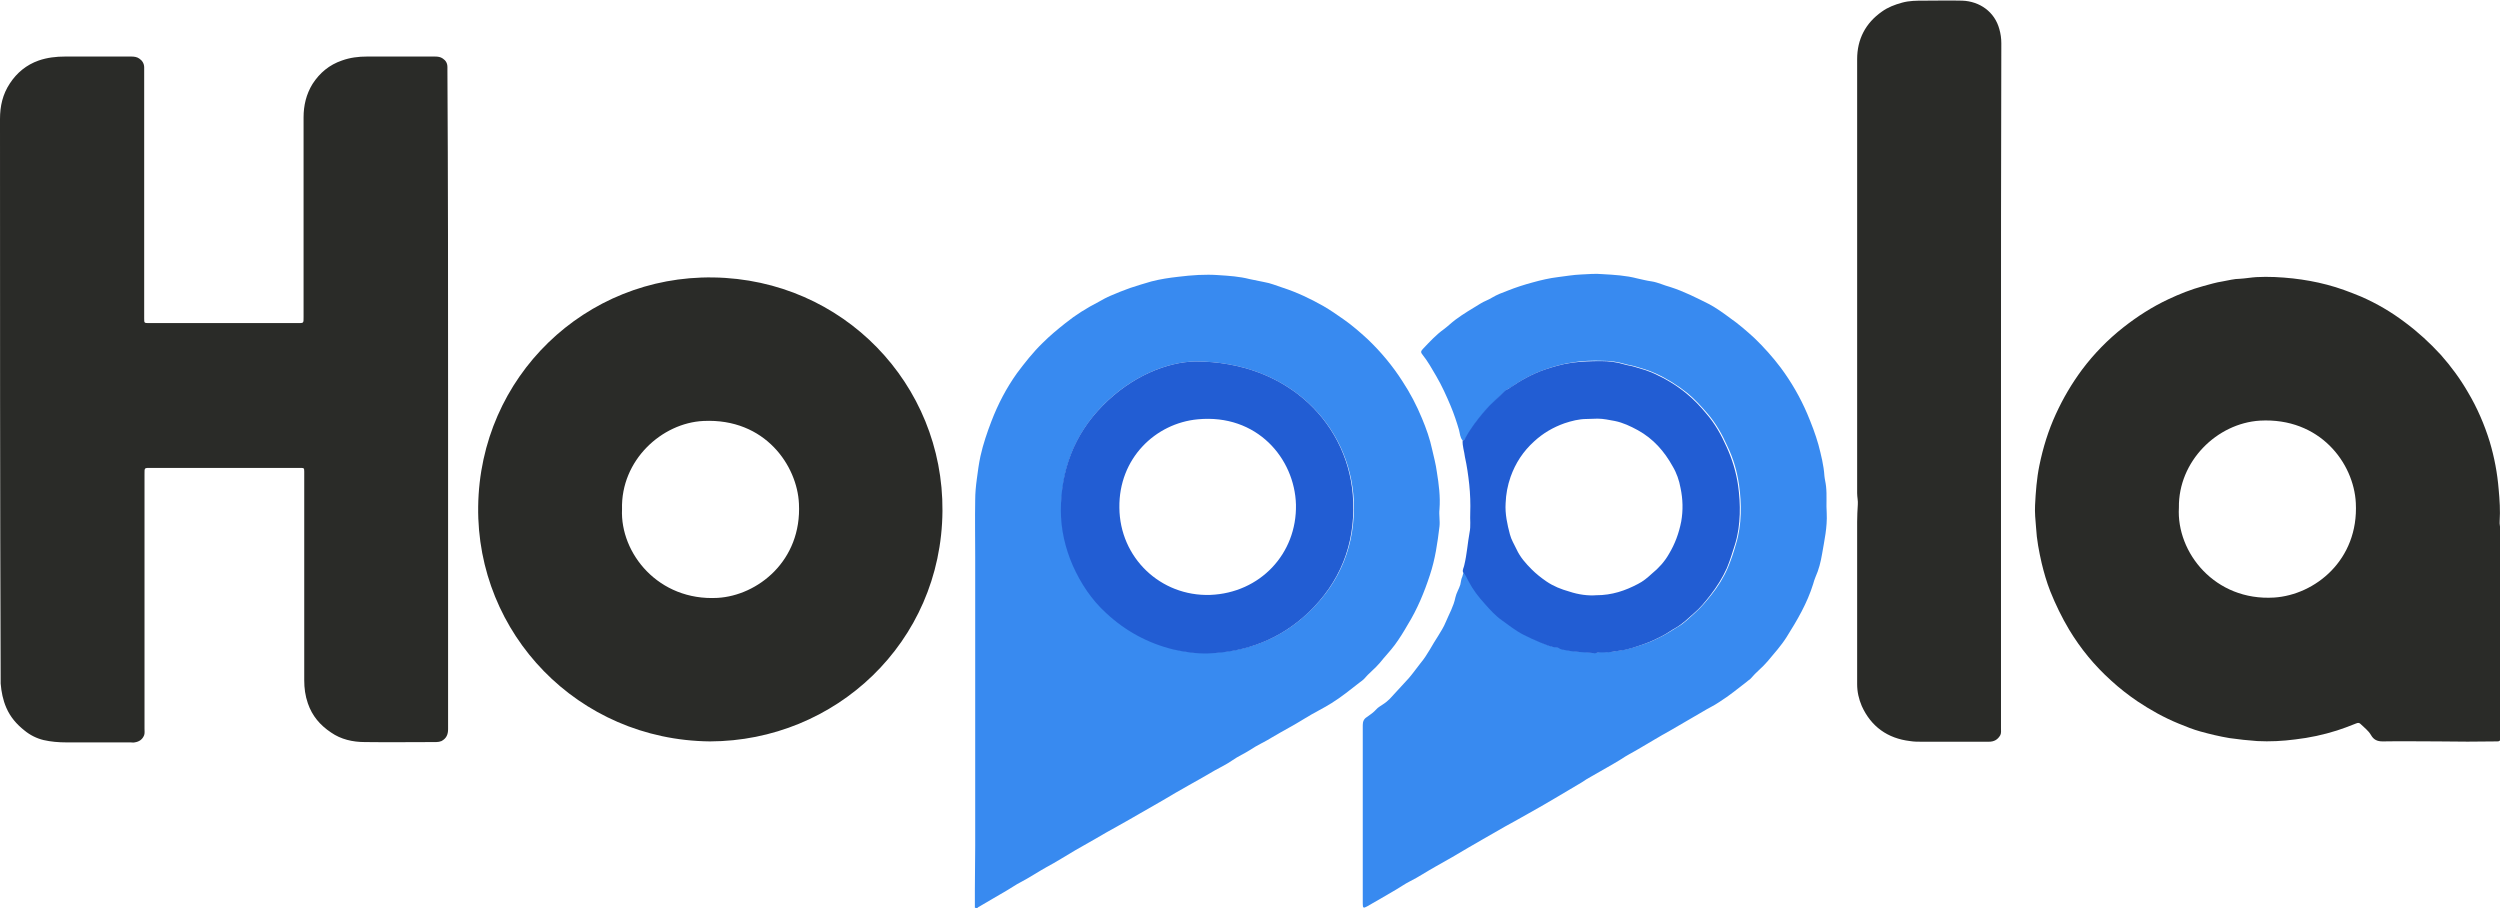
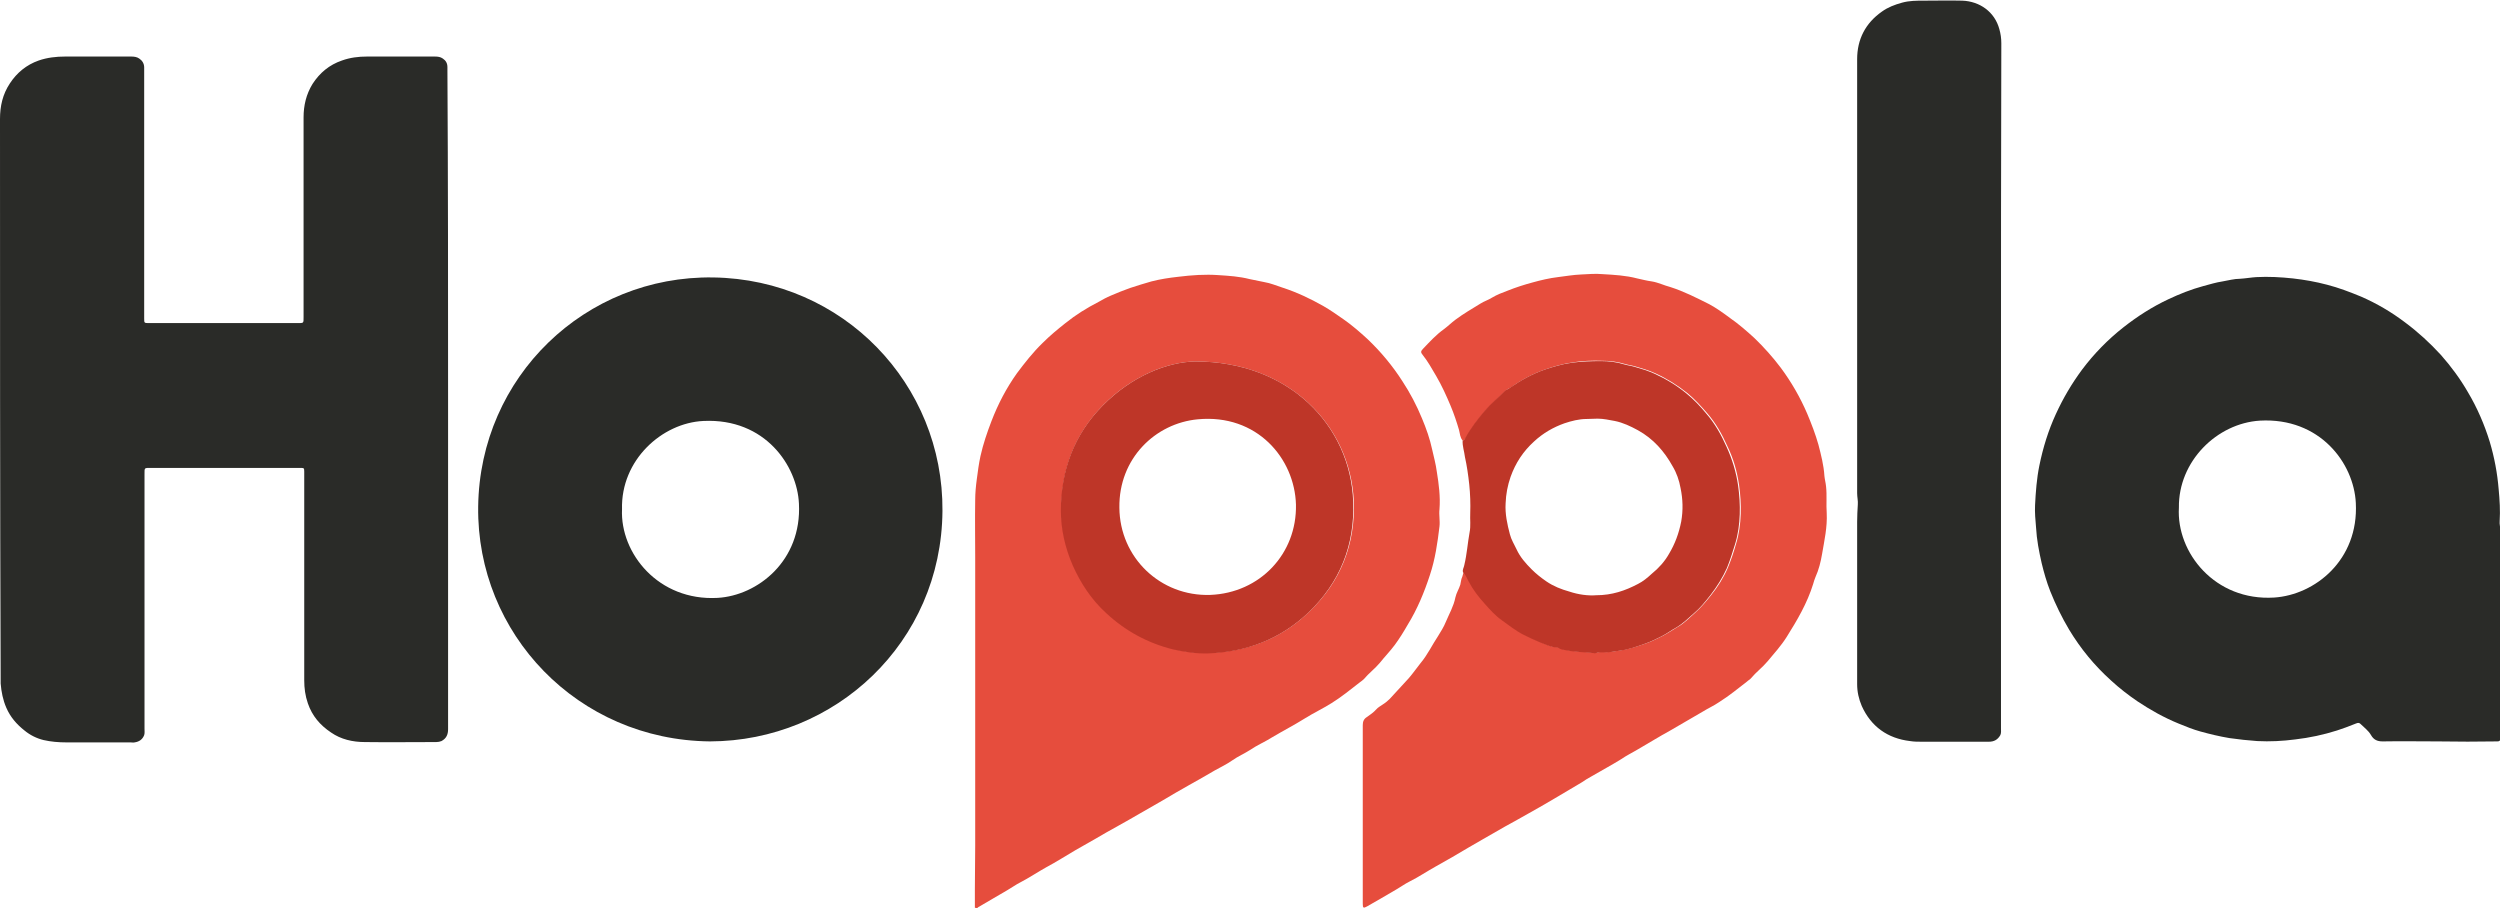
<svg xmlns="http://www.w3.org/2000/svg" version="1.1" id="Layer_2_00000168812582402984552350000005909834527639658628_" x="0px" y="0px" viewBox="0 0 756 274.6" style="enable-background:new 0 0 756 274.6;" xml:space="preserve">
  <style type="text/css">
	.st0{fill:#2A2B28;}
- 	.st1{fill:#388AF0;}
- 	.st2{fill:#225DD3;}
+ 	.st1{fill:#e64d3d;}
+ 	.st2{fill:#be3628;}
</style>
  <g id="Layer_2-2">
    <g>
      <path class="st0" d="M135.5,120.8c0,33.2,0,66.4,0,99.7c0,1.6-0.5,2.8-2,3.6c-0.5,0.2-1,0.3-1.6,0.3c-7.2,0-14.4,0.1-21.6,0    c-3.6,0-7.2-0.8-10.2-2.9c-3.3-2.2-5.7-5-7-8.8c-0.8-2.3-1.1-4.6-1.1-7c0-20.8,0-41.6,0-62.4c0-0.2,0-0.5,0-0.7    c0-1.1-0.1-1.1-1.2-1.1c-0.2,0-0.5,0-0.7,0c-14.8,0-29.6,0-44.5,0c-2,0-1.9-0.1-1.9,1.9c0,25.7,0,51.3,0,77c0,0.6,0.1,1.3-0.1,1.9    c-0.5,1.3-1.5,2-2.9,2.2c-0.4,0.1-0.8,0-1.2,0c-6.5,0-13,0-19.4,0c-2.4,0-4.7-0.2-6.9-0.7c-2.1-0.5-4.1-1.5-5.8-2.9    c-2.4-1.9-4.3-4.1-5.5-6.9c-1-2.3-1.5-4.8-1.7-7.3c0-0.4,0-0.8,0-1.2C0,148.9,0,92.4,0,36c0-3.9,0.8-7.5,3-10.8    c2.1-3.2,5-5.6,8.7-6.9c2.6-0.9,5.3-1.2,8-1.2c6.7,0,13.4,0,20,0c0.8,0,1.7,0.1,2.4,0.6c0.9,0.6,1.5,1.5,1.5,2.7c0,0.3,0,0.7,0,1    c0,24.8,0,49.7,0,74.5c0,0.2,0,0.3,0,0.4c0,1.4,0,1.4,1.5,1.4c9,0,18,0,27,0c5.9,0,11.9,0,17.8,0c2,0,1.9,0.1,1.9-1.9    c0-20.1,0-40.2,0-60.3c0-3.6,0.8-7,2.7-10.1c2.2-3.4,5.1-5.8,8.9-7.1c2.5-0.9,5-1.2,7.6-1.2c6.8,0,13.7,0,20.5,0    c0.9,0,1.7,0.1,2.4,0.6c0.9,0.6,1.4,1.4,1.4,2.6c0,0.3,0,0.7,0,1C135.5,54.4,135.5,87.6,135.5,120.8L135.5,120.8z" />
      <path class="st0" d="M737.3,224.2c-5.6,0-11.2-0.1-16.8,0c-1.6,0-2.7-0.5-3.5-1.9c-0.8-1.4-2.1-2.3-3.2-3.4    c-0.6-0.6-1.3-0.1-1.9,0.1c-1.7,0.7-3.4,1.3-5.2,1.9c-4.1,1.3-8.3,2.2-12.6,2.7c-3.8,0.5-7.7,0.7-11.5,0.5    c-2.8-0.2-5.6-0.5-8.4-0.9c-3-0.5-5.9-1.2-8.8-2c-2.2-0.6-4.4-1.5-6.6-2.4c-4.4-1.8-8.5-4.1-12.4-6.7c-2.8-1.9-5.5-4-8-6.3    c-5-4.5-9.2-9.6-12.7-15.4c-2.2-3.7-4.1-7.6-5.7-11.6c-1.1-2.8-1.9-5.6-2.6-8.5c-0.8-3.5-1.5-7.1-1.7-10.8    c-0.2-2.2-0.4-4.5-0.3-6.7c0.2-4,0.5-8.1,1.3-12c1.1-5.4,2.7-10.6,5-15.6c2.2-4.8,4.8-9.2,7.9-13.4c3.6-4.8,7.8-9.1,12.5-12.8    c4.2-3.3,8.7-6.2,13.6-8.5c3.4-1.6,6.9-3,10.6-4c1.9-0.5,3.8-1.1,5.8-1.4c1.8-0.3,3.5-0.8,5.3-0.8c1.7-0.1,3.3-0.4,4.9-0.5    c3.7-0.2,7.4,0,11.1,0.4c3.5,0.4,6.9,1,10.3,1.9c3.5,0.9,6.9,2.2,10.3,3.6c4.8,2.1,9.2,4.7,13.3,7.8c3.9,2.9,7.5,6.2,10.8,9.8    c3.1,3.5,5.9,7.3,8.2,11.3c2.8,4.7,5,9.8,6.6,15c1.4,4.7,2.3,9.5,2.7,14.4c0.3,3.2,0.5,6.4,0.3,9.6c-0.1,0.9,0.2,1.8,0.2,2.8    c0,20.7,0,41.4,0,62.1c0,0.3,0,0.6,0,0.9c0,0.6-0.3,0.8-0.9,0.8C749.2,224.3,743.2,224.3,737.3,224.2L737.3,224.2L737.3,224.2z     M658.9,153.5c-0.8,13.6,10.9,28.3,28.8,27.2c12.3-0.8,25.6-11.3,24.7-28.6c-0.6-12.1-10.9-25.9-29-24.9    C670.4,128,658.7,139.5,658.9,153.5L658.9,153.5z" />
      <path class="st0" d="M214.7,224.2c-40-0.4-70.6-32.6-70.1-71c0.5-39.3,32.4-69.9,71.1-69.3c39.3,0.6,69.6,32.3,69.3,70.6    C284.7,194.4,252.5,224.1,214.7,224.2L214.7,224.2z M188.1,154c-0.6,13.3,11,27.8,28.9,26.8c12.1-0.7,25.5-11.2,24.6-28.5    c-0.5-11.3-10.1-25.9-28.9-25C200.2,127.9,187.7,139.1,188.1,154L188.1,154z" />
      <path class="st1" d="M294.8,274.5c0-1.8,0-3.6,0-5.4c0-4.4,0.1-8.9,0.1-13.3c0-14.6,0-29.2,0-43.8c0-7.2,0-14.4,0-21.6    c0-7.4,0-14.7,0-22c0-5.7-0.1-11.5,0-17.2c0-2.1,0.2-4.2,0.5-6.4c0.3-2.3,0.6-4.6,1.1-6.9c0.8-3.6,2-7.1,3.3-10.5    c2-5.2,4.5-10,7.7-14.5c2.4-3.2,4.9-6.4,7.8-9.2c2.2-2.2,4.5-4.1,6.9-6c3.1-2.5,6.5-4.6,10-6.4c1.2-0.7,2.5-1.4,3.7-1.9    c1.9-0.8,3.8-1.6,5.8-2.3c2.2-0.7,4.3-1.4,6.5-2c2.7-0.7,5.4-1.1,8.1-1.4c4.1-0.5,8.1-0.8,12.2-0.5c3.1,0.2,6.3,0.4,9.4,1.2    c1.4,0.3,2.9,0.6,4.4,0.9c1.9,0.3,3.7,1.1,5.6,1.7c4.3,1.4,8.3,3.3,12.2,5.5c2.1,1.2,4.1,2.6,6.1,4c2.6,1.8,5,3.9,7.3,6    c4,3.8,7.6,8.1,10.6,12.8c2.3,3.5,4.3,7.3,5.9,11.2c1.3,3.1,2.4,6.2,3.1,9.5c0.5,2.2,1.1,4.4,1.4,6.7c0.6,3.7,1.1,7.5,0.8,11.3    c-0.2,1.7,0.2,3.5,0,5.2c-0.6,5-1.3,9.9-2.9,14.7c-1.7,5.2-3.8,10.3-6.7,15c-1.2,2.1-2.5,4.2-3.9,6.1c-1.4,1.9-3,3.5-4.5,5.4    c-1.5,1.8-3.4,3.2-4.9,5c-0.4,0.4-0.9,0.7-1.4,1.1c-2.7,2.1-5.4,4.3-8.3,6.1c-2.7,1.7-5.5,3-8.2,4.7c-3.2,2-6.5,3.7-9.7,5.6    c-2.2,1.4-4.6,2.4-6.8,3.9c-1.7,1.1-3.6,1.9-5.3,3.1c-1.7,1.2-3.6,2.1-5.4,3.1c-2.6,1.5-5.1,3-7.7,4.4c-2.7,1.5-5.4,3.1-8.1,4.7    c-2.3,1.3-4.5,2.6-6.8,3.9c-2.1,1.2-4.3,2.5-6.5,3.7c-2.4,1.3-4.8,2.7-7.2,4.1c-1.9,1.1-3.9,2.2-5.8,3.3c-2.9,1.7-5.7,3.5-8.7,5.1    c-2.7,1.5-5.2,3.2-7.9,4.6c-1.4,0.7-2.6,1.6-4,2.4c-3,1.7-5.9,3.5-8.9,5.2C295.8,274.5,295.5,274.7,294.8,274.5L294.8,274.5z     M361.4,109.3c-8.5,0.2-19,4.4-27.7,13.1c-8.7,8.8-12.8,19.5-12.7,31.8c0,5.7,1.3,11.3,3.6,16.6c2.4,5.5,5.7,10.4,10.1,14.4    c5.8,5.4,12.6,9.1,20.3,11c3.4,0.9,7,1.3,10.5,1.2c11.6-0.3,21.9-4.2,30.4-12.4c9.5-9.1,14-20.4,13.5-33.5    C408.3,128.7,389.8,109.3,361.4,109.3L361.4,109.3z" />
      <path class="st1" d="M442.3,133.2c-0.8-0.9-0.8-2.1-1.1-3.2c-0.7-2.4-1.5-4.8-2.5-7.2c-1.3-3.1-2.7-6.2-4.4-9.1    c-1.3-2.2-2.5-4.4-4.1-6.4c-0.6-0.7-0.6-1.1,0.1-1.8c2-2.1,4-4.3,6.4-6c1.2-0.9,2.2-1.9,3.4-2.8c2.4-1.8,5-3.3,7.6-4.9    c1.1-0.7,2.4-1.1,3.5-1.8c1.5-0.9,3.1-1.5,4.7-2.1c2.5-1,5-1.8,7.6-2.5c2.5-0.7,5.1-1.3,7.6-1.6c2.4-0.3,4.7-0.7,7.1-0.8    c2.1-0.1,4.3-0.3,6.4-0.1c3.5,0.2,7.1,0.4,10.5,1.3c1.4,0.3,2.9,0.7,4.4,0.9c1.9,0.3,3.7,1.2,5.6,1.7c4.1,1.3,8,3.3,11.8,5.2    c2.2,1.2,4.3,2.7,6.3,4.2c2.6,1.8,5,3.9,7.3,6c2.9,2.8,5.6,5.8,8,9c3.2,4.3,5.9,9,8,13.9c1.3,3.1,2.5,6.2,3.4,9.4    c0.8,3.1,1.6,6.2,1.8,9.4c0.1,1.1,0.4,2.1,0.5,3.2c0.3,2.7,0,5.4,0.2,8.1c0.2,4.2-0.7,8.2-1.4,12.3c-0.4,2.4-1,4.8-2,7    c-0.3,0.7-0.5,1.4-0.7,2.1c-1.8,5.8-4.8,10.9-8,16c-1.7,2.7-3.8,5-5.8,7.4c-1.5,1.8-3.5,3.3-5,5.1c-0.3,0.4-0.8,0.6-1.2,1    c-2.7,2.1-5.4,4.3-8.4,6.2c-1.6,1.1-3.4,1.9-5,2.9c-3.3,1.9-6.5,3.8-9.8,5.7c-3.3,1.8-6.5,3.8-9.8,5.7c-1.7,1-3.5,1.9-5.1,3    c-2.9,1.8-5.9,3.4-8.8,5.1c-1.1,0.6-2.1,1.2-3.1,1.9c-2.7,1.6-5.4,3.2-8.1,4.8c-2.7,1.6-5.3,3.1-8,4.6c-2.3,1.3-4.6,2.6-7,3.9    c-2.3,1.3-4.5,2.6-6.8,3.9c-1.5,0.9-3,1.7-4.5,2.6c-3.2,1.9-6.4,3.8-9.7,5.6c-2.7,1.5-5.2,3.2-8,4.6c-1.4,0.7-2.6,1.6-4,2.4    c-2.9,1.7-5.8,3.4-8.8,5.1c-1.1,0.6-1.3,0.5-1.3-0.8c0-8.7,0-17.4,0-26.1c0-9.3,0-18.6,0-27.9c0-1.1,0.3-1.9,1.3-2.5    c1-0.7,2-1.4,2.8-2.3c0.5-0.6,1.3-1,2-1.5c0.8-0.5,1.5-1.1,2.1-1.7c1.9-2.1,3.8-4.1,5.7-6.2c1.3-1.5,2.4-3.1,3.6-4.6    c2.1-2.5,3.5-5.5,5.3-8.2c0.8-1.3,1.7-2.7,2.3-4.2c1-2.4,2.4-4.8,2.9-7.4c0.3-1.4,1.1-2.6,1.5-3.9c0.2-0.8,0.2-1.6,0.6-2.4    c0.2-0.5,0.2-1,0.5-1.5c0.8,0.8,1.2,1.9,1.7,2.8c1.3,2.5,3,4.7,4.9,6.8c1.6,1.8,3.2,3.6,5.2,5c2.2,1.5,4.2,3.2,6.6,4.4    c1.6,0.8,3.3,1.6,5,2.3c1.6,0.7,3.2,1.5,4.9,1.5c0.2,0,0.5,0.1,0.7,0.2c0.6,0.4,1.3,0.4,1.9,0.6c2.8,0.6,5.7,0.6,8.6,0.9    c0.2,0,0.5,0,0.7,0c0.9-0.4,1.8-0.2,2.8-0.2c1.4,0,2.8-0.3,4.2-0.5c2.8-0.4,5.4-1.3,8-2.2c1.7-0.6,3.3-1.4,4.9-2.2    c1.5-0.8,3-1.8,4.5-2.7c2-1.1,3.6-2.8,5.3-4.3c1.8-1.6,3.4-3.5,4.9-5.4c2-2.5,3.7-5.2,5-8.2c1-2.4,1.8-4.8,2.5-7.3    c0.9-2.9,1.3-6,1.4-9c0.1-2.9-0.1-5.8-0.5-8.7c-0.6-4.1-1.7-8-3.5-11.7c-1.6-3.6-3.5-7-6.1-10c-1.9-2.2-3.8-4.3-6-6.1    c-3-2.4-6.2-4.4-9.7-6c-2-0.9-4-1.5-6.1-2.1c-1-0.3-2-0.4-3-0.7c-2.3-0.7-4.6-1-7-1c-3-0.1-6,0-9,0.5c-2.8,0.4-5.6,1.2-8.2,2.1    c-3.7,1.3-7.1,3.1-10.3,5.4c-0.6,0.4-1.2,0.5-1.7,1.1c-2,2-4.1,3.8-6,5.9c-2.2,2.6-4.3,5.3-5.9,8.3    C442.9,132.9,442.8,133.3,442.3,133.2L442.3,133.2z" />
      <path class="st0" d="M605.1,116.5c0,34.6,0,69.1,0,103.7c0,0.7,0.1,1.5-0.2,2.1c-0.8,1.4-1.9,2-3.5,2c-6.7,0-13.5,0-20.2,0    c-1.2,0-2.4,0-3.6-0.2c-6.8-0.8-11.8-4.4-14.6-10.6c-0.9-2.1-1.4-4.3-1.4-6.6c0-16.4,0-32.7,0-49.1c0-1.8,0.1-3.5,0.2-5.2    c0.1-1.1-0.2-2.3-0.2-3.5c0-43.7,0-87.5,0-131.2c0-6,2.5-10.9,7.5-14.4c1.8-1.3,3.9-2.1,6.1-2.7c2.2-0.6,4.3-0.6,6.5-0.6    c3.9,0,7.8-0.1,11.7,0c5.3,0.2,9.8,3.4,11.2,8.6c0.4,1.4,0.6,2.8,0.6,4.3C605.1,47.5,605.1,82,605.1,116.5L605.1,116.5z" />
      <path class="st2" d="M442.3,133.2c0.5,0,0.6-0.4,0.8-0.7c1.6-3,3.7-5.7,5.9-8.3c1.9-2.2,4-3.9,6-5.9c0.5-0.5,1.2-0.7,1.7-1.1    c3.2-2.2,6.6-4.1,10.3-5.4c2.7-0.9,5.4-1.7,8.2-2.1c3-0.4,6-0.5,9-0.5c2.4,0,4.7,0.3,7,1c1,0.3,2,0.4,3,0.7    c2.1,0.6,4.1,1.2,6.1,2.1c3.5,1.6,6.8,3.6,9.7,6c2.2,1.8,4.2,3.9,6,6.1c2.6,3,4.5,6.4,6.1,10c1.7,3.7,2.9,7.6,3.5,11.7    c0.4,2.9,0.6,5.8,0.5,8.7c-0.1,3-0.5,6.1-1.4,9c-0.8,2.5-1.5,4.9-2.5,7.3c-1.3,2.9-3,5.6-5,8.2c-1.5,1.9-3,3.8-4.9,5.4    c-1.7,1.5-3.3,3.1-5.3,4.3c-1.5,0.8-2.9,1.9-4.5,2.7c-1.6,0.8-3.2,1.6-4.9,2.2c-2.6,0.9-5.2,1.9-8,2.2c-1.4,0.2-2.8,0.5-4.2,0.5    c-0.9,0-1.9-0.1-2.8,0.2c-0.2,0.1-0.5,0.1-0.7,0c-2.9-0.3-5.8-0.3-8.6-0.9c-0.6-0.1-1.4-0.2-1.9-0.6c-0.2-0.1-0.4-0.2-0.7-0.2    c-1.8-0.1-3.3-0.9-4.9-1.5c-1.7-0.7-3.4-1.5-5-2.3c-2.4-1.2-4.5-2.9-6.6-4.4c-2-1.4-3.6-3.2-5.2-5c-1.9-2.1-3.6-4.3-4.9-6.8    c-0.5-0.9-0.9-2-1.7-2.8c-0.2-0.8,0.3-1.4,0.4-2.1c0.8-3.3,1-6.6,1.6-9.9c0.4-1.9,0.1-3.9,0.2-5.8c0.1-2.9,0-5.8-0.3-8.7    c-0.3-2.8-0.7-5.6-1.3-8.3C442.8,136.5,442.2,134.9,442.3,133.2L442.3,133.2z M482.7,180c4.8,0,8.8-1.4,12.6-3.4    c1.6-0.8,2.9-1.9,4.2-3.1c2.1-1.7,3.9-3.7,5.2-6c1.8-3,3-6.2,3.7-9.8c0.6-3.4,0.5-6.8-0.2-10.1c-0.4-2.3-1.2-4.6-2.4-6.6    c-2.5-4.5-5.8-8.3-10.5-10.9c-2.2-1.2-4.5-2.3-7-2.8c-1.7-0.3-3.4-0.7-5.2-0.7c-1.1,0-2.2,0.1-3.3,0.1c-2.3,0-4.6,0.6-6.7,1.3    c-3.4,1.2-6.5,3-9.2,5.5c-3.3,3-5.6,6.5-7.1,10.7c-0.9,2.6-1.4,5.2-1.5,8c-0.2,3.2,0.5,6.4,1.3,9.4c0.4,1.6,1.3,3,2,4.5    c1.1,2.4,2.8,4.3,4.6,6.1c1.3,1.3,2.8,2.5,4.4,3.6c2.2,1.5,4.5,2.4,7,3.1C477.3,179.8,480.2,180.2,482.7,180L482.7,180z" />
      <path class="st2" d="M361.4,109.3c28.4,0,47,19.4,47.8,42.4c0.5,13.1-4,24.4-13.5,33.5c-8.5,8.1-18.8,12-30.4,12.4    c-3.5,0.1-7-0.4-10.5-1.2c-7.7-1.9-14.5-5.6-20.3-11c-4.4-4-7.7-9-10.1-14.4c-2.3-5.3-3.6-10.9-3.6-16.6c0-12.2,4-23,12.7-31.8    C342.3,113.7,352.9,109.5,361.4,109.3L361.4,109.3z M366,179.9c15-0.6,26.2-12.4,25.9-27.3c-0.4-14-11.8-27.5-29.7-25.8    c-12.8,1.2-23.9,11.8-23.7,26.7C338.6,168.6,350.9,180.4,366,179.9L366,179.9z" />
    </g>
  </g>
</svg>
